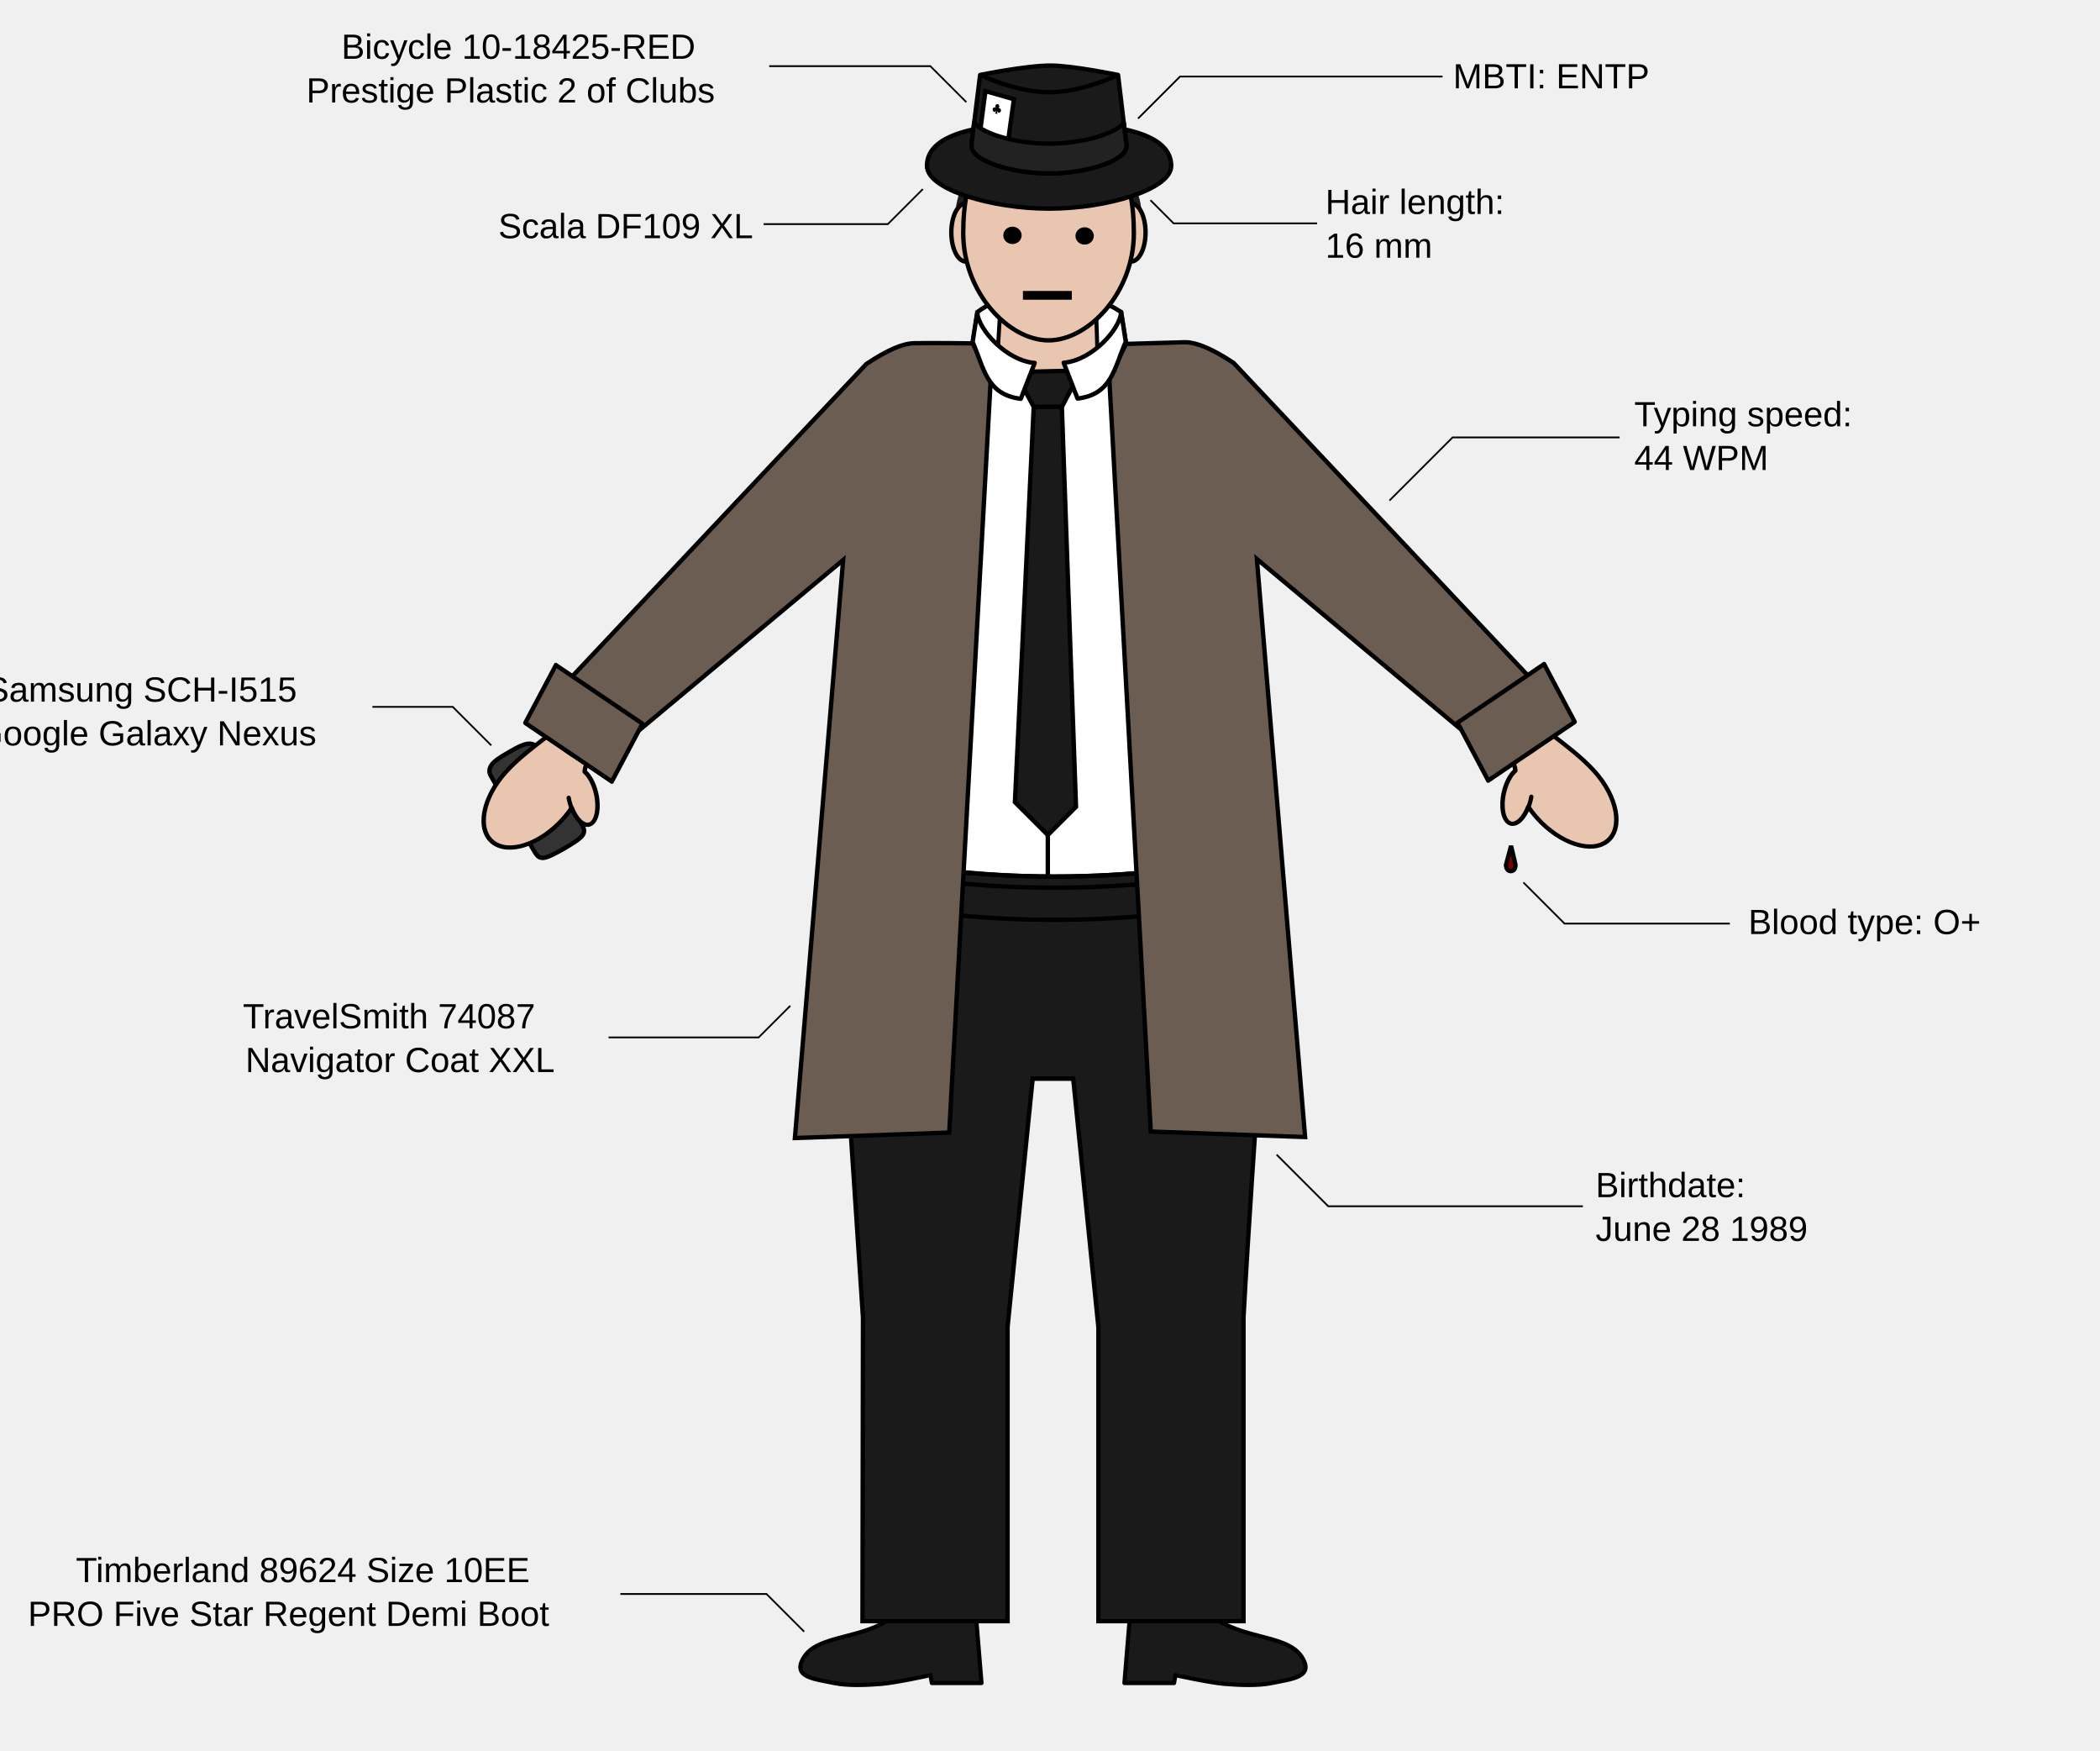
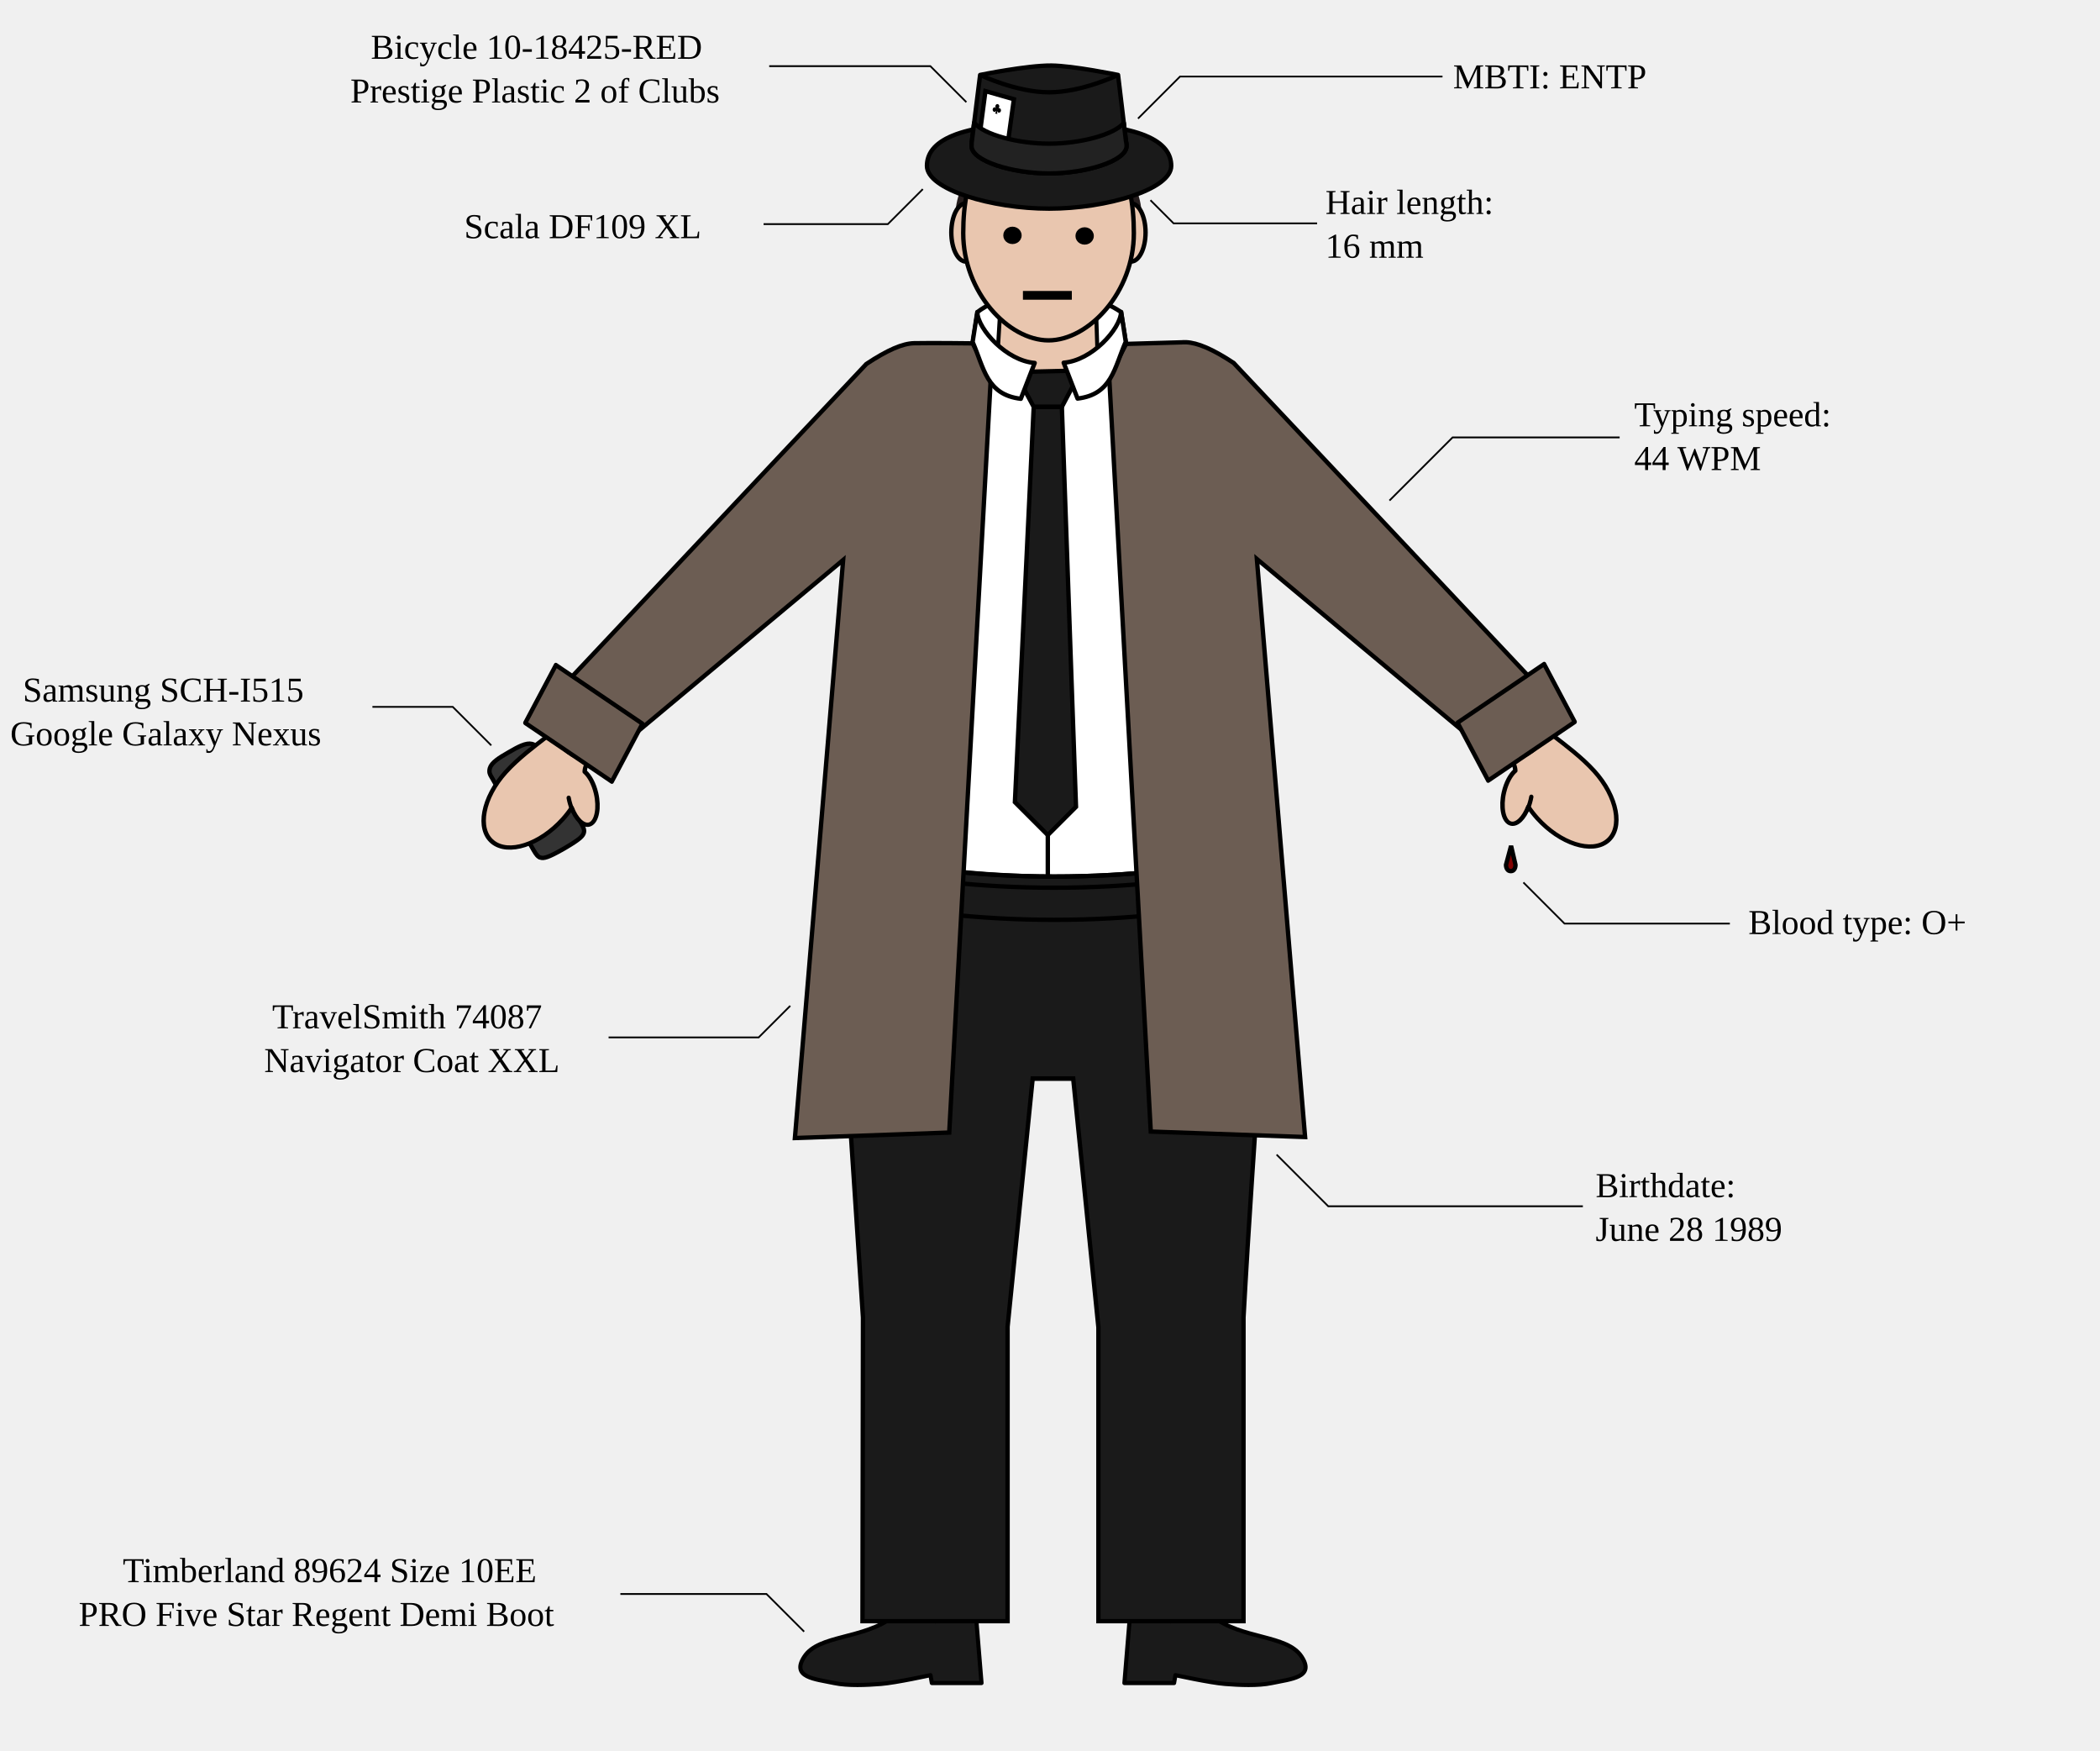
- <svg xmlns="http://www.w3.org/2000/svg" width="1200" height="1000" id="svg2" version="1.1">
-   <defs id="defs4">
-     </defs>
-   <g id="layer2" style="display:inline" transform="translate(0,-52.36217)" />
+ <svg xmlns="http://www.w3.org/2000/svg" width="1200" height="1000" id="infographic-base" version="1.1">
+   <style>
+     text {
+       font-size:20px;
+       font-style:normal;
+       font-variant:normal;
+       font-weight:normal;
+       font-stretch:normal;
+       line-height:125%;
+       letter-spacing:0px;
+       word-spacing:0px;
+       fill:#000000;
+       fill-opacity:1;
+       stroke:none;
+     }
+     
+     .start-align {
+       text-align: start;
+       text-anchor: start;
+     }
+     
+     .end-align {
+       text-align: end;
+       text-anchor: end;
+     }
+   </style>
  <g id="layer1" style="display:inline" transform="translate(0,-52.36217)">
    <path style="fill:#333333;stroke:#000000;stroke-width:2.5;stroke-linecap:butt;stroke-linejoin:miter;stroke-miterlimit:4;stroke-opacity:1;stroke-dasharray:none;display:inline" d="m 308.878,542.309 c 0.816,0.23 1.857,0.343 3.93,-0.389 1.919,-0.677 4.666,-2.042 8.619,-4.284 l 0.004,0.005 0.466,-0.269 c 0.165,-0.095 0.327,-0.189 0.485,-0.28 0.16,-0.093 0.322,-0.186 0.487,-0.281 l 0.464,-0.273 -0.002,-0.004 c 3.916,-2.305 6.471,-4.003 8.017,-5.328 1.67,-1.431 2.093,-2.389 2.301,-3.211 0.388,-1.529 -0.252,-3.041 -1.652,-5.467 -0.414,-0.717 -2.853,-4.939 -6.037,-10.448 -1.572,-2.72 -3.325,-5.753 -5.106,-8.833 -6.309,-10.916 -12.959,-22.42 -13.082,-22.634 -0.047,-0.081 -0.093,-0.165 -0.142,-0.251 -0.571,-1.018 -1.352,-2.412 -3.727,-3.008 -1.534,-0.385 -3.492,-0.068 -5.988,0.969 -2.123,0.882 -4.356,2.144 -6.845,3.582 l -0.789,0.456 c -2.489,1.438 -4.699,2.742 -6.523,4.141 -2.145,1.645 -3.399,3.184 -3.833,4.705 -0.672,2.355 0.144,3.73 0.74,4.733 0.051,0.085 0.099,0.167 0.146,0.248 0.163,0.283 11.742,20.39 18.83,32.697 0.904,1.57 1.735,3.012 2.46,4.27 1.547,2.686 2.611,4.533 2.872,4.985 1.4,2.426 2.388,3.737 3.905,4.165 z" id="path3844" />
-     <path style="fill:#241c1c;fill-opacity:1;stroke:none" id="hairellipse" d="m 860.941,191.666 a 73.224,45.255 0 1 1 -146.448,0 73.224,45.255 0 1 1 146.448,0 z" transform="matrix(0.7265391,0,0,0.9943689,26.8598,-14.91164)" />
+     <ellipse style="fill:#241c1c;fill-opacity:1;stroke:none" id="hairellipse" cx="787.717" cy="191.666" rx="73.224" ry="45.255" transform="matrix(0.7265391,0,0,0.9943689,26.8598,-14.91164)" />
    <path id="rect2399" d="m 459.709,998.649 c 8.329,-12.533 33.727,-9.651 50.806,-22.795 16.266,3.638 31.994,3.571 47.213,0 l 3.139,37.999 -28.379,0 -0.785,-4.506 c 0,0 -19.715,4.342 -28.279,5.016 -8.03,0.631 -18.911,1.177 -26.824,-0.51 -10.755,-2.293 -24.919,-3.124 -16.891,-15.204 z" style="fill:#1a1a1a;fill-opacity:1;stroke:#000000;stroke-width:2.375;stroke-linecap:round;stroke-linejoin:round;stroke-miterlimit:4;stroke-opacity:1" />
    <path id="path3316" d="m 743.676,998.649 c -8.329,-12.533 -33.727,-9.651 -50.806,-22.795 -16.266,3.638 -31.994,3.571 -47.213,0 l -3.139,37.999 28.379,0 0.785,-4.506 c 0,0 19.715,4.342 28.279,5.016 8.03,0.631 18.911,1.177 26.824,-0.51 10.755,-2.293 24.919,-3.124 16.891,-15.204 z" style="fill:#1a1a1a;fill-opacity:1;stroke:#000000;stroke-width:2.375;stroke-linecap:round;stroke-linejoin:round;stroke-miterlimit:4;stroke-opacity:1" />
    <path style="fill:#ffffff;fill-opacity:1;stroke:#000000;stroke-width:2.5;stroke-miterlimit:4;stroke-opacity:1;stroke-dasharray:none;display:inline" d="m 599.5,218.737 c -15.269,0.017 -30.42,4.054 -40.875,11.812 l -2.812,17.969 35.781,14.406 c -12.108,-0.934 -23.606,-5.362 -35.75,-12.656 l -74.156,271.25 0,104 c 0,23.812 19.188,43 43,43 l 154.031,0 c 23.812,0 42.969,-19.188 42.969,-43 l 0,-103.25 -78.688,-273.25 0.5,-0.188 -2.875,-18.188 C 628.342,222.383 612.125,218.822 599.5,218.737 z m 41.125,31.188 c -11.559,6.237 -21.885,10.115 -31.531,11.938 z" id="rect2385" />
    <path style="fill:#1a1a1a;fill-opacity:1;stroke:#000000;stroke-width:2.5;stroke-miterlimit:4;stroke-opacity:1;stroke-dasharray:none" d="m 481.698,539.629 0.062,88.094 c -8.3e-4,0.021 8.2e-4,0.042 0,0.062 l 0,0.094 c -0.177,4.623 0.038,9.345 0.594,14.094 l 10.781,163.094 -0.281,173.438 82.906,0 0,-168.156 14.344,-141.844 23.156,0 14.406,142.156 0,167.844 82.906,0 0,-173.438 c 2.912,-53.642 6.886,-108.899 10.469,-163.094 0.547,-4.673 0.728,-9.322 0.562,-13.875 l 0,-0.344 c -4.2e-4,-0.01 4.2e-4,-0.021 0,-0.031 l -0.344,-87.469 c -35.224,8.189 -75.765,12.875 -118.875,12.875 -43.106,0 -85.466,-5.312 -120.688,-13.5 z" id="path3262" />
    <path style="fill:#e9c6af;fill-opacity:1;stroke:#000000;stroke-width:2.5;stroke-linecap:round;stroke-linejoin:round;stroke-miterlimit:4;stroke-opacity:1;stroke-dasharray:none;display:inline" id="path3227" d="m 417.786,117.002 a 8.316,16.632 0 1 1 -16.632,0 8.316,16.632 0 1 1 16.632,0 z" transform="translate(142.4537,68.16591)" />
    <path style="fill:none;stroke:#000000;stroke-width:2.486;stroke-linecap:round;stroke-linejoin:round;stroke-miterlimit:4;stroke-opacity:1;stroke-dasharray:none;display:inline" d="m 483.59,546.647 c 35.221,8.188 75.726,12.858 118.832,12.858 43.11,0 83.639,-4.669 118.863,-12.858" id="path3338" />
    <path style="fill:none;stroke:#000000;stroke-width:2.486;stroke-linecap:round;stroke-linejoin:round;stroke-miterlimit:4;stroke-opacity:1;stroke-dasharray:none;display:inline" d="m 483.557,540.261 c 35.221,8.188 75.726,12.858 118.832,12.858 43.11,0 83.639,-4.669 118.863,-12.858" id="path3346" />
    <path style="fill:#e9c6af;fill-opacity:1;stroke:#000000;stroke-width:2.293;stroke-linecap:round;stroke-linejoin:round;stroke-miterlimit:4;stroke-opacity:1;display:inline" d="m 571.52,230.327 54.84,0 0.665,20.822 c -20.984,28.866 -39.675,25.529 -56.669,-1.598 l 1.164,-19.224 z" id="rect2433" />
    <path style="fill:#e9c6af;fill-opacity:1;stroke:#000000;stroke-width:2.5;stroke-linecap:round;stroke-linejoin:round;stroke-miterlimit:4;stroke-opacity:1;stroke-dasharray:none;display:inline" id="path3225" d="m 417.786,117.002 a 8.316,16.632 0 1 1 -16.632,0 8.316,16.632 0 1 1 16.632,0 z" transform="translate(236.8191,68.16766)" />
    <path id="path2404" d="m 647.917,185.558 c 0,33.827 -25.819,61.25 -48.75,61.25 -22.931,0 -48.75,-27.423 -48.75,-61.25 0,-33.827 11.094,-61.25 48.75,-61.25 37.656,0 48.75,27.423 48.75,61.25 z" style="fill:#e9c6af;fill-opacity:1;stroke:#000000;stroke-width:2.5;stroke-linecap:round;stroke-linejoin:round;stroke-miterlimit:4;stroke-opacity:1;display:inline" />
    <path style="fill:#000000;fill-opacity:1;stroke:#000000;stroke-width:2.5;stroke-linecap:round;stroke-linejoin:round;stroke-miterlimit:4;stroke-opacity:1;stroke-dasharray:none;display:inline" id="path3217" d="m 227.52,127.978 a 3.992,3.659 0 1 1 -7.983,0 3.992,3.659 0 1 1 7.983,0 z" transform="translate(355.0173,58.8454)" />
    <path style="fill:#000000;fill-opacity:1;stroke:#000000;stroke-width:2.5;stroke-linecap:round;stroke-linejoin:round;stroke-miterlimit:4;stroke-opacity:1;stroke-dasharray:none;display:inline" id="path3221" d="m 227.52,127.978 a 3.992,3.659 0 1 1 -7.983,0 3.992,3.659 0 1 1 7.983,0 z" transform="translate(396.2636,59.17804)" />
    <path style="fill:none;stroke:#000000;stroke-width:5;stroke-linecap:butt;stroke-linejoin:miter;stroke-miterlimit:4;stroke-opacity:1;stroke-dasharray:none;display:inline" d="m 584.533,221.085 27.941,0" id="path3229" />
    <path id="path4013" d="m 483.662,564.989 c 35.221,8.188 75.726,12.858 118.832,12.858 43.11,0 83.639,-4.669 118.863,-12.858" style="fill:none;stroke:#000000;stroke-width:2.486;stroke-linecap:round;stroke-linejoin:round;stroke-miterlimit:4;stroke-opacity:1;stroke-dasharray:none;display:inline" />
    <g style="fill:#e9c6af" id="g3286" transform="matrix(0.7860281,-0.37412,-0.351873,-0.7392869,343.1214,590.2598)">
      <path id="path3289" d="m 27.188,77 c -0.312,-0.004 -0.6,0.03 -0.906,0.094 -4.05,0.841 -6.238,7.485 -5.625,15.812 -2.65,-1.667 -5.488,-3.195 -8.531,-4.531 -20.839,-9.149 -42.364,-6.095 -48.031,6.812 -5.667,12.908 6.661,30.82 27.5,39.969 11.349,4.983 24.591,7.74 33.62,9.854 8.799,2.059 17.745,-16.055 20.325,-21.933 2.214,-5.042 -4.266,-5.58 -6.976,-11.326 1.687,-3.977 2.032,-10.283 0.625,-17.062 C 37.1,84.632 31.874,77.066 27.188,77 z" style="fill:#e9c6af;fill-opacity:1;stroke:#000000;stroke-width:2.961;stroke-linecap:round;stroke-linejoin:round;stroke-miterlimit:4;stroke-opacity:1;stroke-dasharray:none" />
      <path transform="matrix(0.9791251,-0.2032588,0.2241058,1.079548,-19.54256,4.576225)" d="m 20.964,92.407 c -0.133,-2.741 0.053,-5.505 0.543,-8.081" id="path3291" style="fill:#e9c6af;fill-opacity:1;stroke:#000000;stroke-width:2.82;stroke-linecap:round;stroke-linejoin:round;stroke-miterlimit:4;stroke-opacity:1;stroke-dasharray:none;display:inline" />
    </g>
    <path style="fill:#6c5d53;fill-opacity:1;stroke:#000000;stroke-width:2.5;stroke-miterlimit:4;stroke-opacity:1;stroke-dasharray:none" d="m 522.323,248.441 c -6.536,0.141 -15.159,3.837 -27.25,11.844 l -177.625,188.625 c -3.438,7.543 -4.231,15.817 -0.5,23.656 5.931,12.461 20.852,17.743 33.312,11.812 5.596,-2.663 9.755,-7.152 12.094,-12.406 l 119.438,-99.688 -27.562,330.219 88.188,-3.125 23.75,-430.969 -10.363,-19.884 c 0,0 -23.247,-0.306 -33.48,-0.085 z" id="path3293" />
    <rect style="fill:#6c5d53;fill-opacity:1;stroke:#000000;stroke-width:2.507;stroke-linecap:round;stroke-linejoin:round;stroke-miterlimit:4;stroke-opacity:1;stroke-dasharray:none" id="rect3299" width="59.723" height="37.405" x="-545.68" y="-218.281" transform="matrix(-0.8279849,-0.5607504,0.4683123,-0.883563,0,0)" />
    <g style="fill:#e9c6af" transform="matrix(-0.7860281,-0.37412,0.351873,-0.7392869,856.8786,589.6874)" id="g4050">
      <path style="fill:#e9c6af;fill-opacity:1;stroke:#000000;stroke-width:2.961;stroke-linecap:round;stroke-linejoin:round;stroke-miterlimit:4;stroke-opacity:1;stroke-dasharray:none" d="m 27.188,77 c -0.312,-0.004 -0.6,0.03 -0.906,0.094 -4.05,0.841 -6.238,7.485 -5.625,15.812 -2.65,-1.667 -5.488,-3.195 -8.531,-4.531 -20.839,-9.149 -42.364,-6.095 -48.031,6.812 -5.667,12.908 6.661,30.82 27.5,39.969 11.349,4.983 24.591,7.74 33.62,9.854 8.799,2.059 17.745,-16.055 20.325,-21.933 2.214,-5.042 -4.266,-5.58 -6.976,-11.326 1.687,-3.977 2.032,-10.283 0.625,-17.062 C 37.1,84.632 31.874,77.066 27.188,77 z" id="path4052" />
      <path style="fill:#e9c6af;fill-opacity:1;stroke:#000000;stroke-width:2.82;stroke-linecap:round;stroke-linejoin:round;stroke-miterlimit:4;stroke-opacity:1;stroke-dasharray:none;display:inline" id="path4054" d="m 20.964,92.407 c -0.133,-2.741 0.053,-5.505 0.543,-8.081" transform="matrix(0.9791251,-0.2032588,0.2241058,1.079548,-19.54256,4.576225)" />
    </g>
    <path id="path4056" d="m 677.678,247.869 c 6.532,0.265 15.159,3.837 27.25,11.844 l 177.625,188.625 c 3.438,7.543 4.231,15.817 0.5,23.656 -5.931,12.461 -20.852,17.743 -33.312,11.812 -5.596,-2.663 -9.755,-7.152 -12.094,-12.406 l -119.438,-99.688 27.562,330.219 -88.188,-3.125 -23.75,-430.969 9.656,-19 31.719,-0.906 0.031,0 c 0.031,-0.003 0.063,0.003 0.094,0 0.353,-0.032 0.696,-0.053 1.062,-0.062 0.417,-0.011 0.846,-0.018 1.281,0 z" style="fill:#6c5d53;fill-opacity:1;stroke:#000000;stroke-width:2.5;stroke-miterlimit:4;stroke-opacity:1;stroke-dasharray:none" />
    <rect transform="matrix(0.8279849,-0.5607504,-0.4683123,-0.883563,0,0)" y="-894.642" x="521.069" height="37.405" width="59.723" id="rect4058" style="fill:#6c5d53;fill-opacity:1;stroke:#000000;stroke-width:2.507;stroke-linecap:round;stroke-linejoin:round;stroke-miterlimit:4;stroke-opacity:1;stroke-dasharray:none" />
    <path style="fill:none;stroke:#000000;stroke-width:2.5;stroke-linecap:butt;stroke-linejoin:miter;stroke-miterlimit:4;stroke-opacity:1;stroke-dasharray:none" d="m 598.747,265.807 0,288.224" id="path4064" />
    <path style="fill:#1a1a1a;fill-opacity:1;stroke:#000000;stroke-width:2.5;stroke-linecap:round;stroke-linejoin:round;stroke-miterlimit:4;stroke-opacity:1;display:inline" d="m 669.268,147.13 c 0,13.49 -36.962,24.426 -69.79,24.426 -32.829,0 -69.79,-10.936 -69.79,-24.426 0,-13.49 15.882,-24.426 69.79,-24.426 53.908,0 69.79,10.936 69.79,24.426 z" id="path2404-1" />
    <path style="fill:#1a1a1a;fill-opacity:1;stroke:#000000;stroke-width:2.5;stroke-linecap:round;stroke-linejoin:round;stroke-miterlimit:4;stroke-opacity:1;display:inline" d="m 560.073,95.178 -4.906,39.294 0.094,0 c -0.051,0.419 -0.094,0.822 -0.094,1.25 0,8.68 23.476,15.719 44.312,15.719 20.837,0 44.281,-7.039 44.281,-15.719 0,-0.912 -0.105,-1.787 -0.344,-2.656 l -4.531,-37.888 c 0,0 -25.694,-5.268 -38.118,-5.367 -13.881,-0.111 -40.694,5.367 -40.694,5.367 z" id="path3905" />
    <path style="fill:none;stroke:#000000;stroke-width:2.5;stroke-linecap:butt;stroke-linejoin:miter;stroke-miterlimit:4;stroke-opacity:1;stroke-dasharray:none" d="m 560.073,95.178 c 0,0 20.574,9.914 39.406,9.914 18.832,0 39.406,-9.914 39.406,-9.914" id="path3996" />
    <path style="fill:#1a1a1a;stroke:#000000;stroke-width:2.5;stroke-linecap:butt;stroke-linejoin:miter;stroke-miterlimit:4;stroke-opacity:1;stroke-dasharray:none" d="m 590.019,264.688 18.573,-0.448 9.175,-0.224 -10.99,20.811 -16.077,0 -10.738,-19.996 z" id="path4066" />
    <path style="fill:#ffffff;fill-opacity:1;stroke:#000000;stroke-width:2.5;stroke-linecap:round;stroke-linejoin:round;stroke-miterlimit:4;stroke-opacity:1;display:inline" d="m 640.637,230.634 c -0.463,9.808 -16.801,27.735 -32.819,28.947 l 7.932,20.477 c 19.627,-2.351 20.971,-17.503 27.53,-32.473 l -2.644,-16.952 z" id="path2437" />
    <path style="fill:#ffffff;fill-opacity:1;stroke:#000000;stroke-width:2.5;stroke-linecap:round;stroke-linejoin:round;stroke-miterlimit:4;stroke-opacity:1;display:inline" d="m 558.431,230.765 c 0.463,9.808 16.801,27.735 32.819,28.947 l -7.932,20.477 c -19.627,-2.351 -20.971,-17.503 -27.53,-32.473 l 2.644,-16.952 z" id="rect3391" />
    <path style="fill:#1a1a1a;stroke:#000000;stroke-width:2.5;stroke-linecap:butt;stroke-linejoin:miter;stroke-miterlimit:4;stroke-opacity:1;stroke-dasharray:none" d="m 590.7,284.828 -10.751,225.79 18.797,18.797 16.112,-16.112 -8.081,-228.476 z" id="path4070" />
    <path style="fill:#ffffff;stroke:#000000;stroke-width:2.5;stroke-linecap:butt;stroke-linejoin:miter;stroke-miterlimit:4;stroke-opacity:1;stroke-dasharray:none" d="m 559.577,131.262 3.52,-26.855 16.278,4.638 -4.005,28.847 z" id="path4072" />
    <path style="fill:#222222;fill-opacity:1;stroke:#000000;stroke-width:2.5;stroke-linecap:round;stroke-linejoin:round;stroke-miterlimit:4;stroke-opacity:1;display:inline" d="m 556.666,122.472 -1.5,12 0.094,0 c -0.051,0.419 -0.094,0.822 -0.094,1.25 0,8.68 23.476,15.719 44.312,15.719 20.837,0 44.281,-7.039 44.281,-15.719 0,-0.912 -0.105,-1.787 -0.344,-2.656 l -1.25,-10.469 c -5.607,6.798 -25.076,11.844 -42.688,11.844 -17.72,0 -37.337,-5.107 -42.812,-11.969 z" id="path4000" />
    <path transform="matrix(0.7107487,0.1091732,-0.07869985,0.6291196,936.9265,132.2425)" d="m -510.21,61.368 a 1.566,2.07 0 1 1 -3.133,0 1.566,2.07 0 1 1 3.133,0 z" id="path4092" style="fill:#000000;fill-opacity:1;stroke:none" />
    <path style="fill:#000000;stroke:none" d="m 569.071,113.507 c 0,0 0.435,1.818 0.138,2.563 -0.297,0.745 -0.696,1.079 -0.696,1.079 l 1.397,0.342 c 0,0 -0.299,-1.438 0.005,-2.174 0.196,-0.474 0.806,-1.556 0.806,-1.556 z" id="path4096" />
    <path style="fill:#000000;fill-opacity:1;stroke:none" id="path3050" d="m -510.21,61.368 a 1.566,2.07 0 1 1 -3.133,0 1.566,2.07 0 1 1 3.133,0 z" transform="matrix(0.7107487,0.1091732,-0.07869985,0.6291196,938.4832,130.3919)" />
    <path style="fill:#000000;fill-opacity:1;stroke:none" id="path3052" d="m -510.21,61.368 a 1.566,2.07 0 1 1 -3.133,0 1.566,2.07 0 1 1 3.133,0 z" transform="matrix(0.7107487,0.1091732,-0.07869985,0.6291196,939.4449,132.6859)" />
    <path style="fill:#800000;stroke:#000000;stroke-width:2.5;stroke-linecap:butt;stroke-linejoin:miter;stroke-miterlimit:4;stroke-opacity:1;stroke-dasharray:none" d="m 863.472,535.609 -2.902,10.83 c 0,0 -0.066,3.58 2.741,3.58 2.808,0 2.692,-3.58 2.692,-3.58 z" id="path3033" />
-     <path style="fill:none;stroke:#000000;stroke-width:1px;stroke-linecap:butt;stroke-linejoin:miter;stroke-opacity:1" d="m 280.718,478.191 -22,-22 -45.908,0" id="path3878" />
-     <text xml:space="preserve" style="font-size:20px;font-style:normal;font-variant:normal;font-weight:normal;font-stretch:normal;text-align:end;line-height:125%;letter-spacing:0px;word-spacing:0px;text-anchor:end;fill:#000000;fill-opacity:1;stroke:none;font-family:Arial;-inkscape-font-specification:Arial" x="208.577" y="453.191" id="text3880">
-       <tspan id="tspan3882" x="208.577" y="453.191">Samsung SCH-I515</tspan>
-       <tspan x="208.577" y="478.191" id="tspan3884">Google Galaxy Nexus</tspan>
-     </text>
  </g>
  <g id="layer3" transform="translate(0,-52.36217)">
    <path style="fill:none;stroke:#000000;stroke-width:1px;stroke-linecap:butt;stroke-linejoin:miter;stroke-opacity:1" d="m 552.204,110.722 -20.57,-20.57 -92.092,0" id="path3025" />
    <path style="fill:none;stroke:#000000;stroke-width:1px;stroke-linecap:butt;stroke-linejoin:miter;stroke-opacity:1" d="m 451.567,626.969 -18.039,18.039 -85.763,0" id="path3031" />
    <path style="fill:none;stroke:#000000;stroke-width:1px;stroke-linecap:butt;stroke-linejoin:miter;stroke-opacity:1" d="m 870.5,556.487 23.5,23.5 94.488,0" id="path3806" />
    <path style="fill:none;stroke:#000000;stroke-width:1px;stroke-linecap:butt;stroke-linejoin:miter;stroke-opacity:1" d="m 650.293,120.093 24,-24 150,0" id="path3808" />
    <path style="fill:none;stroke:#000000;stroke-width:1px;stroke-linecap:butt;stroke-linejoin:miter;stroke-opacity:1" d="m 459.5,984.487 -21.5,-21.5 -83.5,0" id="path3810" />
    <path style="fill:none;stroke:#000000;stroke-width:1px;stroke-linecap:butt;stroke-linejoin:miter;stroke-opacity:1" d="m 729.5,711.987 29.5,29.5 145.5,0" id="path3812" />
-     <text xml:space="preserve" style="font-size:20px;font-style:normal;font-variant:normal;font-weight:normal;font-stretch:normal;line-height:125%;letter-spacing:0px;word-spacing:0px;fill:#000000;fill-opacity:1;stroke:none;font-family:Arial;-inkscape-font-specification:Arial" x="999.046" y="585.973" id="text3814">
+     <text xml:space="preserve" class="start-align" x="999.046" y="585.973" id="text3814">
      <tspan id="tspan3816" x="999.046" y="585.973">Blood type: O+</tspan>
    </text>
-     <text xml:space="preserve" style="font-size:20px;font-style:normal;font-variant:normal;font-weight:normal;font-stretch:normal;line-height:125%;letter-spacing:0px;word-spacing:0px;fill:#000000;fill-opacity:1;stroke:none;font-family:Arial;-inkscape-font-specification:Arial" x="830.327" y="102.837" id="text3824">
+     <text xml:space="preserve" class="start-align" x="830.327" y="102.837" id="text3824">
      <tspan id="tspan3826" x="830.327" y="102.837">MBTI: ENTP</tspan>
    </text>
-     <text xml:space="preserve" style="font-size:20px;font-style:normal;font-variant:normal;font-weight:normal;font-stretch:normal;text-align:end;line-height:125%;letter-spacing:0px;word-spacing:0px;text-anchor:end;fill:#000000;fill-opacity:1;stroke:none;font-family:Arial;-inkscape-font-specification:Arial" x="344.786" y="639.814" id="text3828">
+     <text xml:space="preserve" class="end-align" x="344.786" y="639.814" id="text3828">
      <tspan id="tspan3830" x="344.786" y="639.814">TravelSmith 74087</tspan>
      <tspan x="344.786" y="664.814" id="tspan3832">Navigator Coat XXL</tspan>
    </text>
    <path style="fill:none;stroke:#000000;stroke-width:1px;stroke-linecap:butt;stroke-linejoin:miter;stroke-opacity:1" d="m 527.331,160.399 -20,20 -71,0" id="path3834" />
-     <text xml:space="preserve" style="font-size:20px;font-style:normal;font-variant:normal;font-weight:normal;font-stretch:normal;line-height:125%;letter-spacing:0px;word-spacing:0px;fill:#000000;fill-opacity:1;stroke:none;font-family:Arial;-inkscape-font-specification:Arial" x="284.747" y="188.418" id="text3836">
-       <tspan id="tspan3838" x="284.747" y="188.418">Scala DF109 XL</tspan>
+     <text xml:space="preserve" class="end-align" x="425.747" y="188.418" id="text3836">
+       <tspan id="tspan3838" x="425.747" y="188.418">Scala DF109 XL</tspan>
    </text>
-     <text xml:space="preserve" style="font-size:20px;font-style:normal;font-variant:normal;font-weight:normal;font-stretch:normal;text-align:end;line-height:125%;letter-spacing:0px;word-spacing:0px;text-anchor:end;fill:#000000;fill-opacity:1;stroke:none;font-family:Arial;-inkscape-font-specification:Arial" x="436.292" y="85.937" id="text3840">
+     <text xml:space="preserve" class="end-align" x="436.292" y="85.937" id="text3840">
      <tspan id="tspan3842" x="436.292" y="85.937">Bicycle 10-18425-RED</tspan>
      <tspan x="436.292" y="110.937" id="tspan3837">Prestige Plastic 2 of Clubs</tspan>
    </text>
-     <text xml:space="preserve" style="font-size:20px;font-style:normal;font-variant:normal;font-weight:normal;font-stretch:normal;text-align:end;line-height:125%;letter-spacing:0px;word-spacing:0px;text-anchor:end;fill:#000000;fill-opacity:1;stroke:none;font-family:Arial;-inkscape-font-specification:Arial" x="341.622" y="956.215" id="text3844">
+     <text xml:space="preserve" class="end-align" x="341.622" y="956.215" id="text3844">
      <tspan id="tspan3846" x="341.622" y="956.215">Timberland 89624 Size 10EE</tspan>
      <tspan x="341.622" y="981.215" id="tspan3848">PRO Five Star Regent Demi Boot</tspan>
    </text>
-     <text xml:space="preserve" style="font-size:20px;font-style:normal;font-variant:normal;font-weight:normal;font-stretch:normal;text-align:start;line-height:125%;letter-spacing:0px;word-spacing:0px;text-anchor:start;fill:#000000;fill-opacity:1;stroke:none;font-family:Arial;-inkscape-font-specification:Arial" x="911.76" y="736.269" id="text3852">
+     <text xml:space="preserve" class="start-align" x="911.76" y="736.269" id="text3852">
      <tspan id="tspan3854" x="911.76" y="736.269">Birthdate:</tspan>
      <tspan x="911.76" y="761.269" id="tspan3856">June 28 1989</tspan>
    </text>
    <path id="path3858" d="m 793.985,338.314 36.062,-36.062 95.46,0" style="fill:none;stroke:#000000;stroke-width:1px;stroke-linecap:butt;stroke-linejoin:miter;stroke-opacity:1" />
-     <text xml:space="preserve" style="font-size:20px;font-style:normal;font-variant:normal;font-weight:normal;font-stretch:normal;text-align:start;line-height:125%;letter-spacing:0px;word-spacing:0px;text-anchor:start;fill:#000000;fill-opacity:1;stroke:none;font-family:Arial;-inkscape-font-specification:Arial" x="933.855" y="295.888" id="text3860">
+     <text xml:space="preserve" class="start-align" x="933.855" y="295.888" id="text3860">
      <tspan id="tspan3862" x="933.855" y="295.888">Typing speed:</tspan>
      <tspan x="933.855" y="320.888" id="tspan3864">44 WPM</tspan>
    </text>
-     <text id="text3831" y="174.594" x="757.362" style="font-size:20px;font-style:normal;font-variant:normal;font-weight:normal;font-stretch:normal;text-align:start;line-height:125%;letter-spacing:0px;word-spacing:0px;text-anchor:start;fill:#000000;fill-opacity:1;stroke:none;font-family:Arial;-inkscape-font-specification:Arial" xml:space="preserve">
+     <text class="start-align" id="text3831" y="174.594" x="757.362" xml:space="preserve">
      <tspan y="174.594" x="757.362" id="tspan3833">Hair length:</tspan>
-       <tspan y="199.594" x="757.362" id="tspan3835">16 mm</tspan>
+       <tspan y="199.594" x="757.362" id="hairlength">16 mm</tspan>
    </text>
    <path style="fill:none;stroke:#000000;stroke-width:1px;stroke-linecap:butt;stroke-linejoin:miter;stroke-opacity:1;display:inline" d="m 752.641,179.973 -82,0 -13.25,-13.25" id="path3829" />
+     <path style="fill:none;stroke:#000000;stroke-width:1px;stroke-linecap:butt;stroke-linejoin:miter;stroke-opacity:1" d="m 280.718,478.191 -22,-22 -45.908,0" id="path3878" />
+     <text xml:space="preserve" class="end-align" x="208.577" y="453.191" id="text3880">
+       <tspan id="tspan3882" x="208.577" y="453.191">Samsung SCH-I515</tspan>
+       <tspan x="208.577" y="478.191" id="tspan3884">Google Galaxy Nexus</tspan>
+     </text>
  </g>
</svg>
